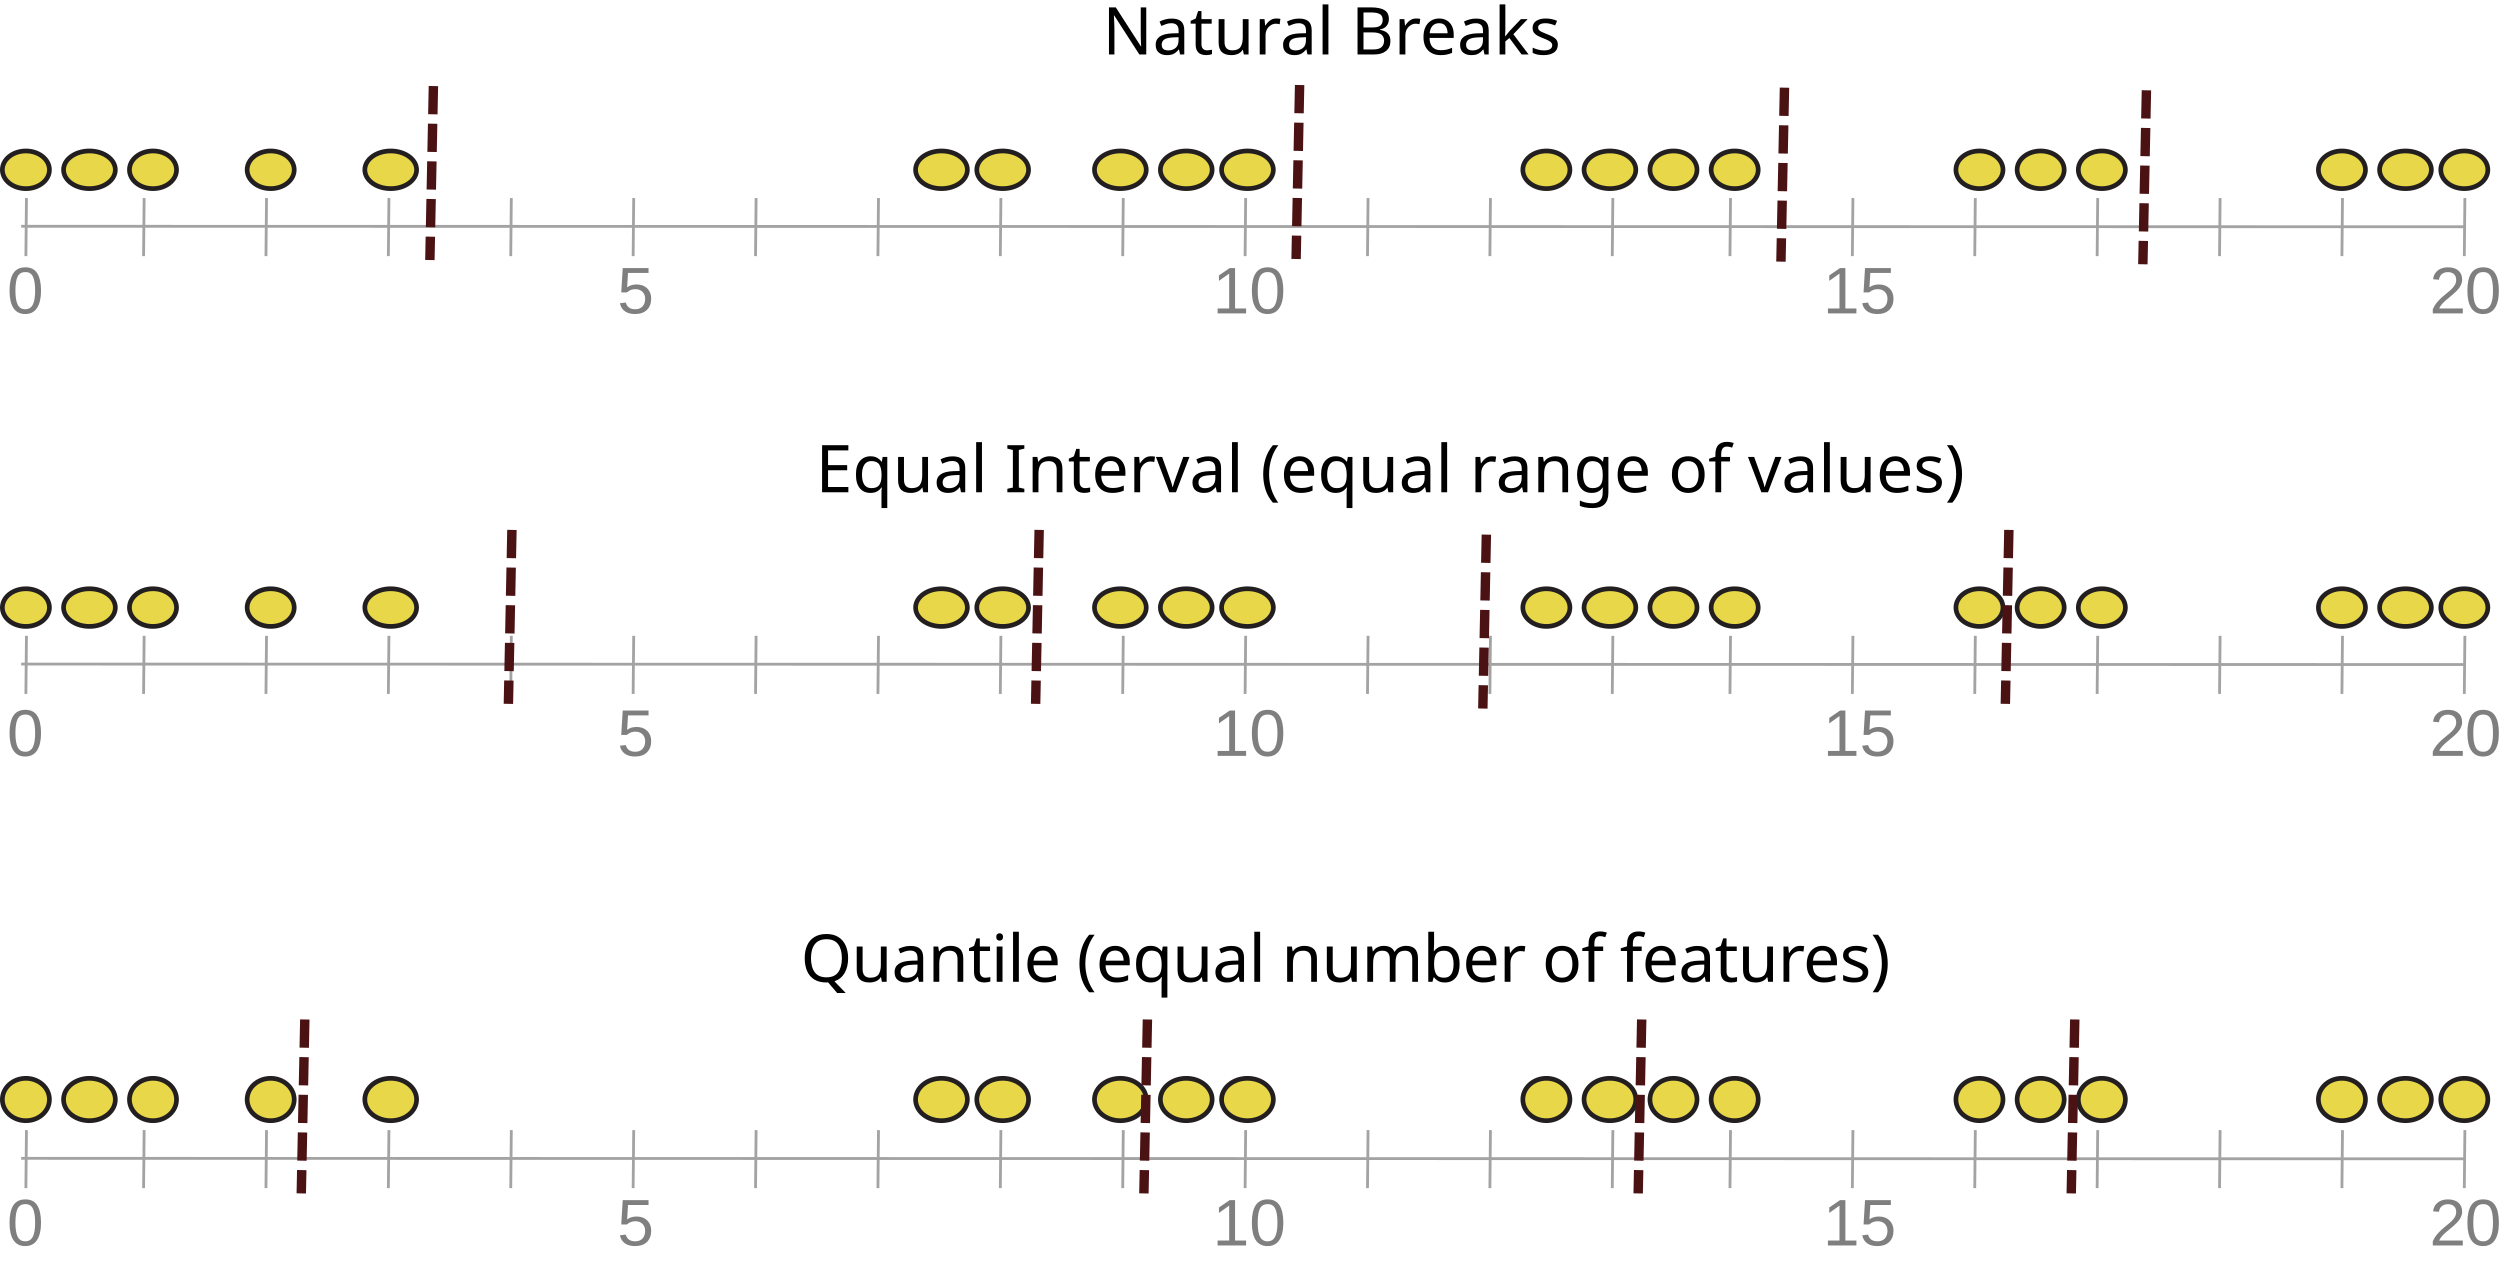
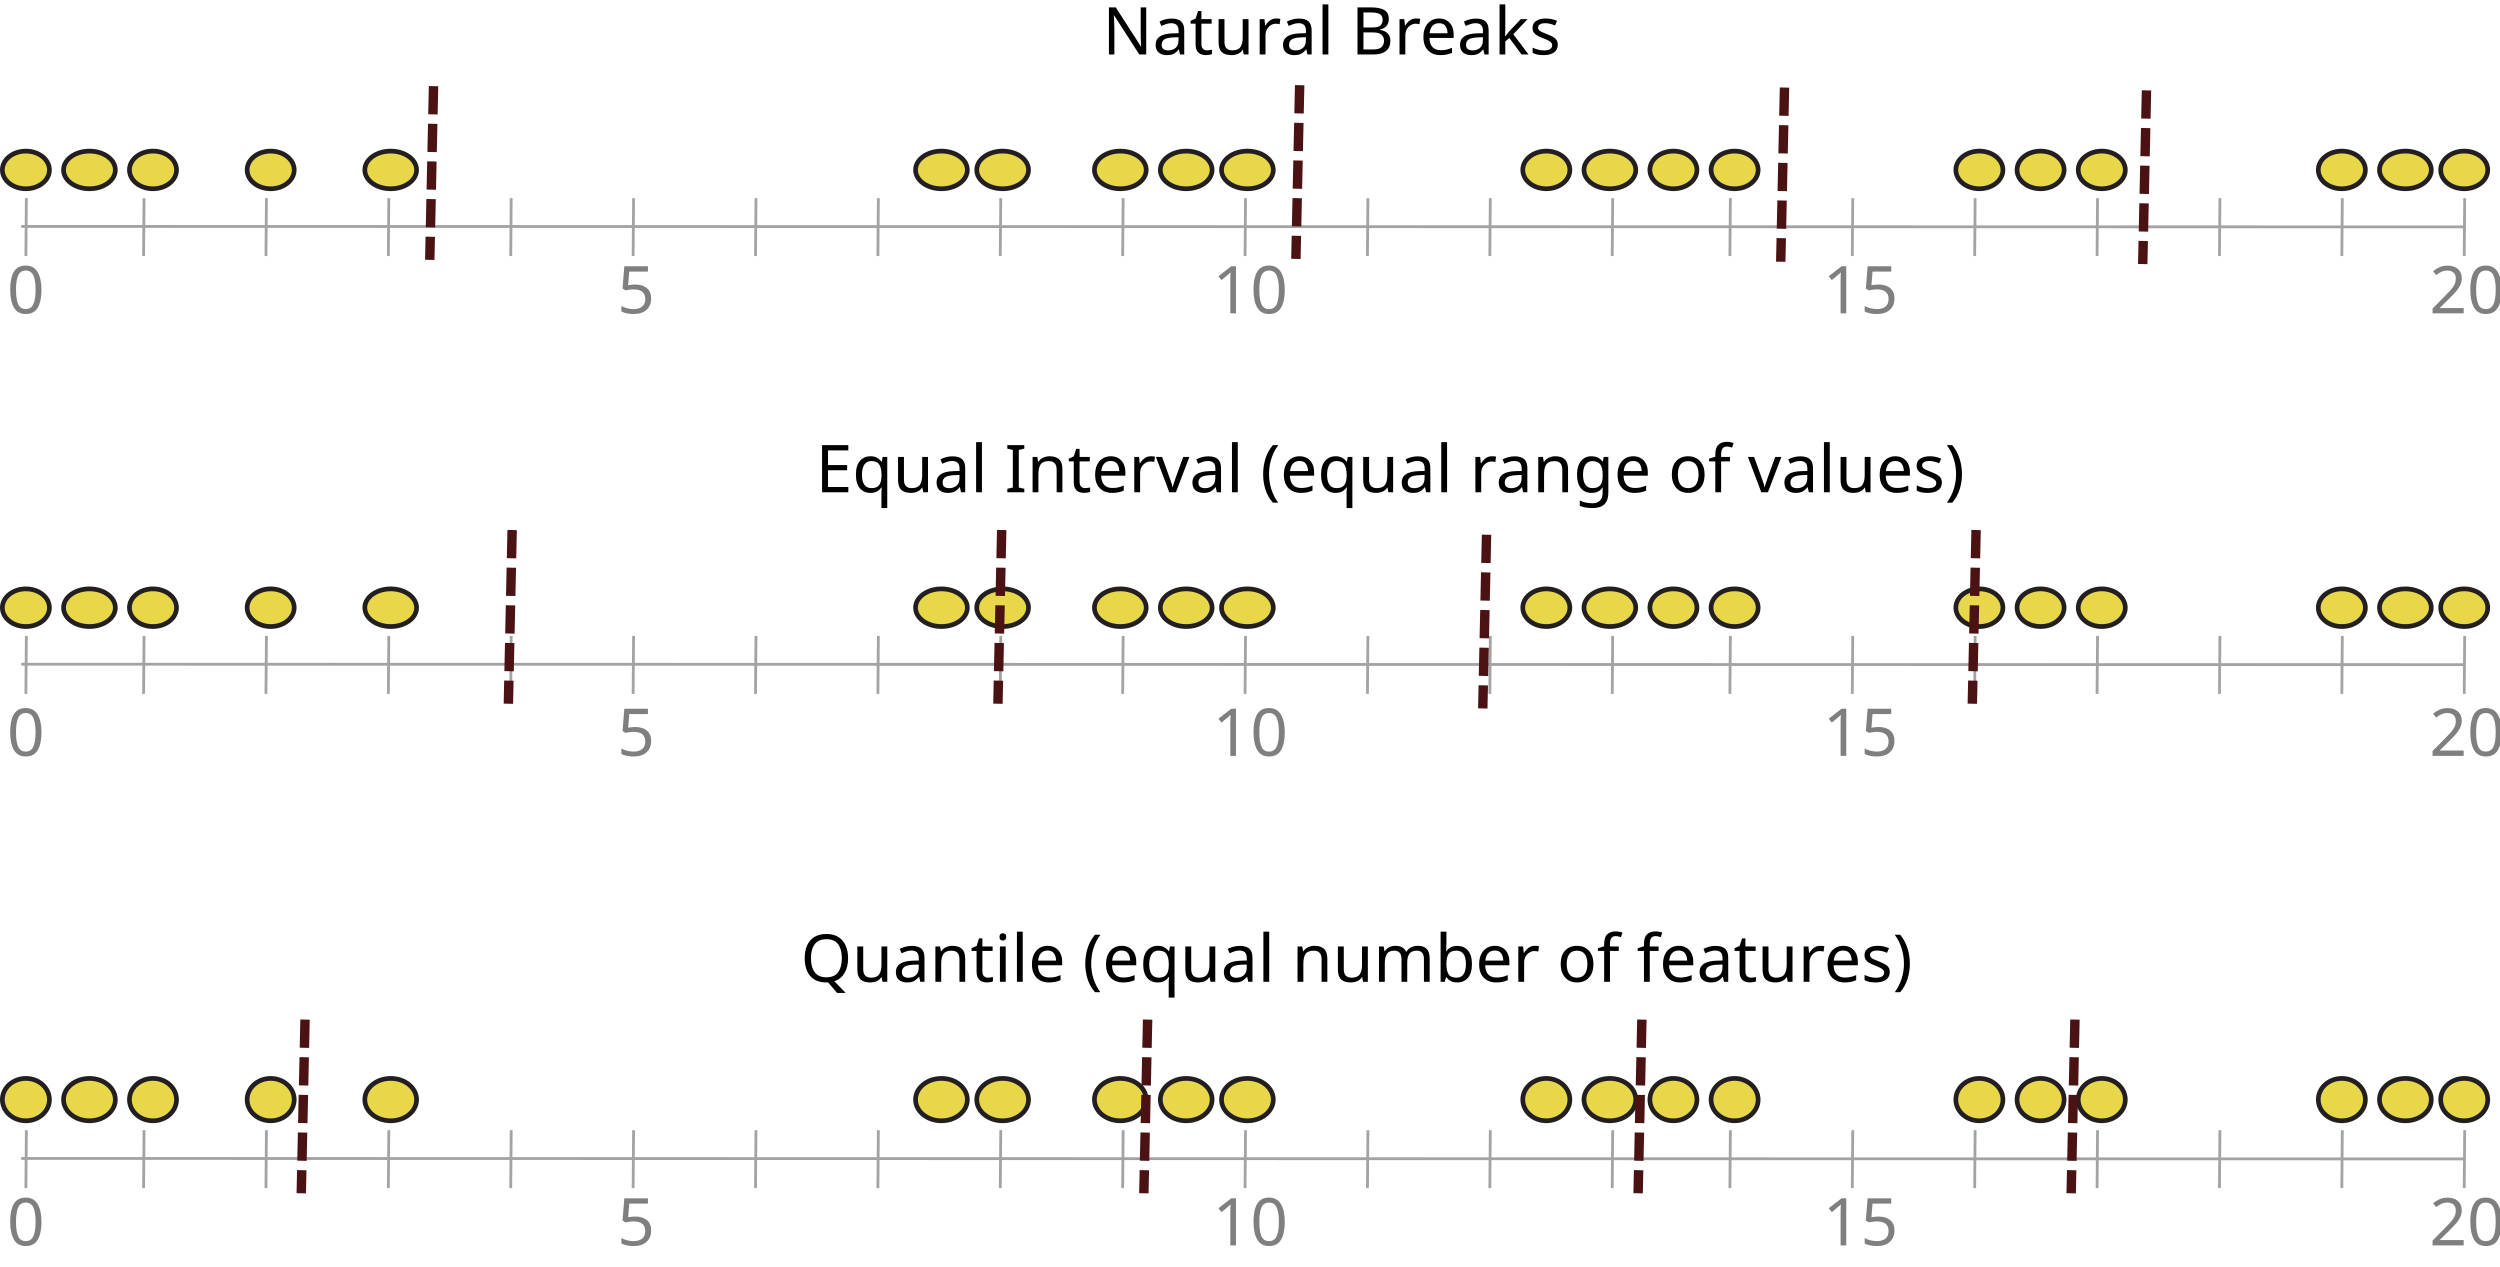
- <svg xmlns="http://www.w3.org/2000/svg" viewBox="0 0 531.08 269.12">
-   <defs>
-     <style>.cls-1,.cls-2,.cls-3,.cls-4,.cls-5,.cls-6{font-size:14px;}.cls-1,.cls-2,.cls-3{font-family:Corbel, Corbel;}.cls-1{letter-spacing:-0.01em;}.cls-2{letter-spacing:0em;}.cls-4,.cls-5,.cls-6{fill:#7f7f7f;font-family:ArialMT, Arial;}.cls-5{letter-spacing:0em;}.cls-6{letter-spacing:-0.02em;}.cls-7,.cls-9{fill:none;stroke-linejoin:round;}.cls-7{stroke:#a3a3a3;stroke-width:0.6px;}.cls-8{fill:#e7d749;stroke:#231f20;stroke-miterlimit:10;}.cls-9{stroke:#4b1214;stroke-width:2px;stroke-dasharray:6 2;}</style>
-   </defs>
-   <g id="Layer_2" data-name="Layer 2">
+ <svg xmlns="http://www.w3.org/2000/svg" version="1.1" id="Layer_1" x="0px" y="0px" viewBox="0 0 531.1 269.1" style="enable-background:new 0 0 531.1 269.1;" xml:space="preserve">
+   <style type="text/css">
+ 	.st0{font-family:'Corbel';}
+ 	.st1{font-size:14px;}
+ 	.st2{fill:#7F7F7F;}
+ 	.st3{font-family:'ArialMT';}
+ 	.st4{fill:none;stroke:#A3A3A3;stroke-width:0.6;stroke-linejoin:round;}
+ 	.st5{fill:#E7D749;stroke:#231F20;stroke-miterlimit:10;}
+ 	.st6{fill:none;stroke:#4B1214;stroke-width:2;stroke-linejoin:round;stroke-dasharray:6,2;}
+ </style>
+   <g id="Layer_2_1_">
    <g id="text">
-       <text class="cls-1" transform="translate(170.09 208.57)">Quantile (equal number of features)</text>
-       <text class="cls-2" transform="translate(173.28 104.57)">Equal Interval (equal range of values)</text>
-       <text class="cls-3" transform="translate(234.22 11.57)">Natural Breaks</text>
-       <text class="cls-4" transform="translate(1.48 66.57)">0</text>
-       <text class="cls-4" transform="translate(131.13 66.57)">5</text>
-       <text class="cls-5" transform="translate(257.6 66.57)">10</text>
-       <text class="cls-5" transform="translate(387.25 66.57)">15</text>
-       <text class="cls-6" transform="translate(516.1 66.57)">20</text>
-       <text class="cls-4" transform="translate(1.48 160.57)">0</text>
-       <text class="cls-4" transform="translate(131.13 160.57)">5</text>
-       <text class="cls-5" transform="translate(257.6 160.57)">10</text>
-       <text class="cls-5" transform="translate(387.25 160.57)">15</text>
-       <text class="cls-6" transform="translate(516.1 160.57)">20</text>
-       <text class="cls-4" transform="translate(1.48 264.57)">0</text>
-       <text class="cls-4" transform="translate(131.13 264.57)">5</text>
-       <text class="cls-5" transform="translate(257.6 264.57)">10</text>
-       <text class="cls-5" transform="translate(387.25 264.57)">15</text>
-       <text class="cls-6" transform="translate(516.1 264.57)">20</text>
-     </g>
-     <g id="boxes_and_ticks" data-name="boxes and ticks">
-       <line class="cls-7" x1="4.5" y1="246.07" x2="523.72" y2="246.17" />
-       <line class="cls-7" x1="134.62" y1="240.07" x2="134.5" y2="252.4" />
-       <line class="cls-7" x1="160.62" y1="240.07" x2="160.5" y2="252.4" />
-       <line class="cls-7" x1="186.62" y1="240.07" x2="186.5" y2="252.4" />
-       <line class="cls-7" x1="212.62" y1="240.07" x2="212.5" y2="252.4" />
-       <line class="cls-7" x1="238.62" y1="240.07" x2="238.5" y2="252.4" />
-       <line class="cls-7" x1="264.62" y1="240.07" x2="264.5" y2="252.4" />
-       <line class="cls-7" x1="290.62" y1="240.07" x2="290.5" y2="252.4" />
-       <line class="cls-7" x1="316.62" y1="240.07" x2="316.5" y2="252.4" />
-       <line class="cls-7" x1="342.62" y1="240.07" x2="342.5" y2="252.4" />
-       <line class="cls-7" x1="367.62" y1="240.07" x2="367.5" y2="252.4" />
-       <line class="cls-7" x1="393.62" y1="240.07" x2="393.5" y2="252.4" />
-       <line class="cls-7" x1="419.62" y1="240.07" x2="419.5" y2="252.4" />
-       <line class="cls-7" x1="445.62" y1="240.07" x2="445.5" y2="252.4" />
-       <line class="cls-7" x1="471.62" y1="240.07" x2="471.5" y2="252.4" />
-       <line class="cls-7" x1="497.62" y1="240.07" x2="497.5" y2="252.4" />
-       <line class="cls-7" x1="523.62" y1="240.07" x2="523.5" y2="252.4" />
-       <line class="cls-7" x1="108.62" y1="240.07" x2="108.5" y2="252.4" />
-       <line class="cls-7" x1="82.62" y1="240.07" x2="82.5" y2="252.4" />
-       <line class="cls-7" x1="56.62" y1="240.07" x2="56.5" y2="252.4" />
-       <line class="cls-7" x1="30.62" y1="240.07" x2="30.5" y2="252.4" />
-       <line class="cls-7" x1="5.62" y1="240.07" x2="5.5" y2="252.4" />
-       <ellipse class="cls-7" cx="5.5" cy="233.57" rx="5" ry="4.5" />
-       <ellipse class="cls-7" cx="19" cy="233.57" rx="5.5" ry="4.5" />
-       <ellipse class="cls-7" cx="32.5" cy="233.57" rx="5" ry="4.5" />
-       <ellipse class="cls-7" cx="57.5" cy="233.57" rx="5" ry="4.5" />
-       <ellipse class="cls-7" cx="83" cy="233.57" rx="5.5" ry="4.5" />
-       <ellipse class="cls-7" cx="200" cy="233.57" rx="5.5" ry="4.5" />
-       <ellipse class="cls-7" cx="213" cy="233.57" rx="5.5" ry="4.5" />
-       <ellipse class="cls-7" cx="238" cy="233.57" rx="5.5" ry="4.5" />
-       <ellipse class="cls-7" cx="252" cy="233.57" rx="5.5" ry="4.5" />
-       <ellipse class="cls-7" cx="265" cy="233.57" rx="5.5" ry="4.5" />
-       <ellipse class="cls-7" cx="328.5" cy="233.57" rx="5" ry="4.5" />
-       <ellipse class="cls-7" cx="342" cy="233.57" rx="5.5" ry="4.5" />
-       <ellipse class="cls-7" cx="355.5" cy="233.57" rx="5" ry="4.5" />
-       <ellipse class="cls-7" cx="368.5" cy="233.57" rx="5" ry="4.5" />
-       <ellipse class="cls-7" cx="420.5" cy="233.57" rx="5" ry="4.5" />
-       <ellipse class="cls-7" cx="433.5" cy="233.57" rx="5" ry="4.5" />
-       <ellipse class="cls-7" cx="446.5" cy="233.57" rx="5" ry="4.5" />
-       <ellipse class="cls-7" cx="497.5" cy="233.57" rx="5" ry="4.5" />
-       <ellipse class="cls-7" cx="511" cy="233.57" rx="5.5" ry="4.5" />
-       <ellipse class="cls-7" cx="523.5" cy="233.57" rx="5" ry="4.5" />
-       <line class="cls-7" x1="4.5" y1="141.07" x2="523.72" y2="141.17" />
-       <line class="cls-7" x1="134.62" y1="135.07" x2="134.5" y2="147.41" />
-       <line class="cls-7" x1="160.62" y1="135.07" x2="160.5" y2="147.41" />
-       <line class="cls-7" x1="186.62" y1="135.07" x2="186.5" y2="147.41" />
-       <line class="cls-7" x1="212.62" y1="135.07" x2="212.5" y2="147.41" />
-       <line class="cls-7" x1="238.62" y1="135.07" x2="238.5" y2="147.41" />
-       <line class="cls-7" x1="264.62" y1="135.07" x2="264.5" y2="147.41" />
-       <line class="cls-7" x1="290.62" y1="135.07" x2="290.5" y2="147.41" />
-       <line class="cls-7" x1="316.62" y1="135.07" x2="316.5" y2="147.41" />
-       <line class="cls-7" x1="342.62" y1="135.07" x2="342.5" y2="147.41" />
-       <line class="cls-7" x1="367.62" y1="135.07" x2="367.5" y2="147.41" />
-       <line class="cls-7" x1="393.62" y1="135.07" x2="393.5" y2="147.41" />
-       <line class="cls-7" x1="419.62" y1="135.07" x2="419.5" y2="147.41" />
-       <line class="cls-7" x1="445.62" y1="135.07" x2="445.5" y2="147.41" />
-       <line class="cls-7" x1="471.62" y1="135.07" x2="471.5" y2="147.41" />
-       <line class="cls-7" x1="497.62" y1="135.07" x2="497.5" y2="147.41" />
-       <line class="cls-7" x1="523.62" y1="135.07" x2="523.5" y2="147.41" />
-       <line class="cls-7" x1="108.62" y1="135.07" x2="108.5" y2="147.41" />
-       <line class="cls-7" x1="82.62" y1="135.07" x2="82.5" y2="147.41" />
-       <line class="cls-7" x1="56.62" y1="135.07" x2="56.5" y2="147.41" />
-       <line class="cls-7" x1="30.62" y1="135.07" x2="30.5" y2="147.41" />
-       <line class="cls-7" x1="5.62" y1="135.07" x2="5.5" y2="147.41" />
-       <ellipse class="cls-7" cx="5.5" cy="129.07" rx="5" ry="4" />
-       <ellipse class="cls-7" cx="19" cy="129.07" rx="5.5" ry="4" />
-       <ellipse class="cls-7" cx="32.5" cy="129.07" rx="5" ry="4" />
-       <ellipse class="cls-7" cx="57.5" cy="129.07" rx="5" ry="4" />
-       <ellipse class="cls-7" cx="83" cy="129.07" rx="5.5" ry="4" />
-       <ellipse class="cls-7" cx="200" cy="129.07" rx="5.5" ry="4" />
-       <ellipse class="cls-7" cx="213" cy="129.07" rx="5.5" ry="4" />
-       <ellipse class="cls-7" cx="238" cy="129.07" rx="5.5" ry="4" />
-       <ellipse class="cls-7" cx="252" cy="129.07" rx="5.5" ry="4" />
-       <ellipse class="cls-7" cx="265" cy="129.07" rx="5.5" ry="4" />
-       <ellipse class="cls-7" cx="328.5" cy="129.07" rx="5" ry="4" />
-       <ellipse class="cls-7" cx="342" cy="129.07" rx="5.5" ry="4" />
-       <ellipse class="cls-7" cx="355.5" cy="129.07" rx="5" ry="4" />
-       <ellipse class="cls-7" cx="368.5" cy="129.07" rx="5" ry="4" />
-       <ellipse class="cls-7" cx="420.5" cy="129.07" rx="5" ry="4" />
-       <ellipse class="cls-7" cx="433.5" cy="129.07" rx="5" ry="4" />
-       <ellipse class="cls-7" cx="446.5" cy="129.07" rx="5" ry="4" />
-       <ellipse class="cls-7" cx="497.5" cy="129.07" rx="5" ry="4" />
-       <ellipse class="cls-7" cx="511" cy="129.07" rx="5.5" ry="4" />
-       <ellipse class="cls-7" cx="523.5" cy="129.07" rx="5" ry="4" />
-       <line class="cls-7" x1="4.5" y1="48.07" x2="523.72" y2="48.17" />
-       <ellipse class="cls-7" cx="5.5" cy="36.07" rx="5" ry="4" />
-       <ellipse class="cls-7" cx="19" cy="36.07" rx="5.5" ry="4" />
-       <ellipse class="cls-7" cx="32.5" cy="36.07" rx="5" ry="4" />
-       <ellipse class="cls-7" cx="57.5" cy="36.07" rx="5" ry="4" />
-       <ellipse class="cls-7" cx="83" cy="36.07" rx="5.5" ry="4" />
-       <ellipse class="cls-7" cx="200" cy="36.07" rx="5.5" ry="4" />
-       <ellipse class="cls-7" cx="213" cy="36.07" rx="5.5" ry="4" />
-       <ellipse class="cls-7" cx="238" cy="36.07" rx="5.5" ry="4" />
-       <ellipse class="cls-7" cx="252" cy="36.07" rx="5.5" ry="4" />
-       <ellipse class="cls-7" cx="265" cy="36.07" rx="5.5" ry="4" />
-       <ellipse class="cls-7" cx="328.5" cy="36.07" rx="5" ry="4" />
-       <ellipse class="cls-7" cx="342" cy="36.07" rx="5.5" ry="4" />
-       <ellipse class="cls-7" cx="355.5" cy="36.07" rx="5" ry="4" />
-       <ellipse class="cls-7" cx="368.5" cy="36.07" rx="5" ry="4" />
-       <ellipse class="cls-7" cx="420.5" cy="36.07" rx="5" ry="4" />
-       <ellipse class="cls-7" cx="433.5" cy="36.07" rx="5" ry="4" />
-       <ellipse class="cls-7" cx="446.5" cy="36.07" rx="5" ry="4" />
-       <ellipse class="cls-7" cx="497.5" cy="36.07" rx="5" ry="4" />
-       <ellipse class="cls-7" cx="511" cy="36.07" rx="5.5" ry="4" />
-       <ellipse class="cls-7" cx="523.5" cy="36.07" rx="5" ry="4" />
-       <line class="cls-7" x1="134.62" y1="42.07" x2="134.5" y2="54.41" />
-       <line class="cls-7" x1="160.62" y1="42.07" x2="160.5" y2="54.41" />
-       <line class="cls-7" x1="186.62" y1="42.07" x2="186.5" y2="54.41" />
-       <line class="cls-7" x1="212.62" y1="42.07" x2="212.5" y2="54.41" />
-       <line class="cls-7" x1="238.62" y1="42.07" x2="238.5" y2="54.41" />
-       <line class="cls-7" x1="264.62" y1="42.07" x2="264.5" y2="54.41" />
-       <line class="cls-7" x1="290.62" y1="42.07" x2="290.5" y2="54.41" />
-       <line class="cls-7" x1="316.62" y1="42.07" x2="316.5" y2="54.41" />
-       <line class="cls-7" x1="342.62" y1="42.07" x2="342.5" y2="54.41" />
-       <line class="cls-7" x1="367.62" y1="42.07" x2="367.5" y2="54.41" />
-       <line class="cls-7" x1="393.62" y1="42.07" x2="393.5" y2="54.41" />
-       <line class="cls-7" x1="419.62" y1="42.07" x2="419.5" y2="54.41" />
-       <line class="cls-7" x1="445.62" y1="42.07" x2="445.5" y2="54.41" />
-       <line class="cls-7" x1="471.62" y1="42.07" x2="471.5" y2="54.41" />
-       <line class="cls-7" x1="497.62" y1="42.07" x2="497.5" y2="54.41" />
-       <line class="cls-7" x1="523.62" y1="42.07" x2="523.5" y2="54.41" />
-       <line class="cls-7" x1="108.62" y1="42.07" x2="108.5" y2="54.41" />
-       <line class="cls-7" x1="82.62" y1="42.07" x2="82.5" y2="54.41" />
-       <line class="cls-7" x1="56.62" y1="42.07" x2="56.5" y2="54.41" />
-       <line class="cls-7" x1="30.62" y1="42.07" x2="30.5" y2="54.41" />
-       <line class="cls-7" x1="5.62" y1="42.07" x2="5.5" y2="54.41" />
+       <text transform="matrix(1 0 0 1 170.09 208.57)" class="st0 st1">Quantile (equal number of features)</text>
+       <text transform="matrix(1 0 0 1 173.28 104.57)" class="st0 st1">Equal Interval (equal range of values)</text>
+       <text transform="matrix(1 0 0 1 234.22 11.57)" class="st0 st1">Natural Breaks</text>
+       <text transform="matrix(1 0 0 1 1.48 66.57)" class="st2 st3 st1">0</text>
+       <text transform="matrix(1 0 0 1 131.13 66.57)" class="st2 st3 st1">5</text>
+       <text transform="matrix(1 0 0 1 257.6 66.57)" class="st2 st3 st1">10</text>
+       <text transform="matrix(1 0 0 1 387.25 66.57)" class="st2 st3 st1">15</text>
+       <text transform="matrix(1 0 0 1 516.1 66.57)" class="st2 st3 st1">20</text>
+       <text transform="matrix(1 0 0 1 1.48 160.57)" class="st2 st3 st1">0</text>
+       <text transform="matrix(1 0 0 1 131.13 160.57)" class="st2 st3 st1">5</text>
+       <text transform="matrix(1 0 0 1 257.6 160.57)" class="st2 st3 st1">10</text>
+       <text transform="matrix(1 0 0 1 387.25 160.57)" class="st2 st3 st1">15</text>
+       <text transform="matrix(1 0 0 1 516.1 160.57)" class="st2 st3 st1">20</text>
+       <text transform="matrix(1 0 0 1 1.48 264.57)" class="st2 st3 st1">0</text>
+       <text transform="matrix(1 0 0 1 131.13 264.57)" class="st2 st3 st1">5</text>
+       <text transform="matrix(1 0 0 1 257.6 264.57)" class="st2 st3 st1">10</text>
+       <text transform="matrix(1 0 0 1 387.25 264.57)" class="st2 st3 st1">15</text>
+       <text transform="matrix(1 0 0 1 516.1 264.57)" class="st2 st3 st1">20</text>
+     </g>
+     <g id="boxes_and_ticks">
+       <line class="st4" x1="4.5" y1="246.1" x2="523.7" y2="246.2" />
+       <line class="st4" x1="134.6" y1="240.1" x2="134.5" y2="252.4" />
+       <line class="st4" x1="160.6" y1="240.1" x2="160.5" y2="252.4" />
+       <line class="st4" x1="186.6" y1="240.1" x2="186.5" y2="252.4" />
+       <line class="st4" x1="212.6" y1="240.1" x2="212.5" y2="252.4" />
+       <line class="st4" x1="238.6" y1="240.1" x2="238.5" y2="252.4" />
+       <line class="st4" x1="264.6" y1="240.1" x2="264.5" y2="252.4" />
+       <line class="st4" x1="290.6" y1="240.1" x2="290.5" y2="252.4" />
+       <line class="st4" x1="316.6" y1="240.1" x2="316.5" y2="252.4" />
+       <line class="st4" x1="342.6" y1="240.1" x2="342.5" y2="252.4" />
+       <line class="st4" x1="367.6" y1="240.1" x2="367.5" y2="252.4" />
+       <line class="st4" x1="393.6" y1="240.1" x2="393.5" y2="252.4" />
+       <line class="st4" x1="419.6" y1="240.1" x2="419.5" y2="252.4" />
+       <line class="st4" x1="445.6" y1="240.1" x2="445.5" y2="252.4" />
+       <line class="st4" x1="471.6" y1="240.1" x2="471.5" y2="252.4" />
+       <line class="st4" x1="497.6" y1="240.1" x2="497.5" y2="252.4" />
+       <line class="st4" x1="523.6" y1="240.1" x2="523.5" y2="252.4" />
+       <line class="st4" x1="108.6" y1="240.1" x2="108.5" y2="252.4" />
+       <line class="st4" x1="82.6" y1="240.1" x2="82.5" y2="252.4" />
+       <line class="st4" x1="56.6" y1="240.1" x2="56.5" y2="252.4" />
+       <line class="st4" x1="30.6" y1="240.1" x2="30.5" y2="252.4" />
+       <line class="st4" x1="5.6" y1="240.1" x2="5.5" y2="252.4" />
+       <ellipse class="st4" cx="5.5" cy="233.6" rx="5" ry="4.5" />
+       <ellipse class="st4" cx="19" cy="233.6" rx="5.5" ry="4.5" />
+       <ellipse class="st4" cx="32.5" cy="233.6" rx="5" ry="4.5" />
+       <ellipse class="st4" cx="57.5" cy="233.6" rx="5" ry="4.5" />
+       <ellipse class="st4" cx="83" cy="233.6" rx="5.5" ry="4.5" />
+       <ellipse class="st4" cx="200" cy="233.6" rx="5.5" ry="4.5" />
+       <ellipse class="st4" cx="213" cy="233.6" rx="5.5" ry="4.5" />
+       <ellipse class="st4" cx="238" cy="233.6" rx="5.5" ry="4.5" />
+       <ellipse class="st4" cx="252" cy="233.6" rx="5.5" ry="4.5" />
+       <ellipse class="st4" cx="265" cy="233.6" rx="5.5" ry="4.5" />
+       <ellipse class="st4" cx="328.5" cy="233.6" rx="5" ry="4.5" />
+       <ellipse class="st4" cx="342" cy="233.6" rx="5.5" ry="4.5" />
+       <ellipse class="st4" cx="355.5" cy="233.6" rx="5" ry="4.5" />
+       <ellipse class="st4" cx="368.5" cy="233.6" rx="5" ry="4.5" />
+       <ellipse class="st4" cx="420.5" cy="233.6" rx="5" ry="4.5" />
+       <ellipse class="st4" cx="433.5" cy="233.6" rx="5" ry="4.5" />
+       <ellipse class="st4" cx="446.5" cy="233.6" rx="5" ry="4.5" />
+       <ellipse class="st4" cx="497.5" cy="233.6" rx="5" ry="4.5" />
+       <ellipse class="st4" cx="511" cy="233.6" rx="5.5" ry="4.5" />
+       <ellipse class="st4" cx="523.5" cy="233.6" rx="5" ry="4.5" />
+       <line class="st4" x1="4.5" y1="141.1" x2="523.7" y2="141.2" />
+       <line class="st4" x1="134.6" y1="135.1" x2="134.5" y2="147.4" />
+       <line class="st4" x1="160.6" y1="135.1" x2="160.5" y2="147.4" />
+       <line class="st4" x1="186.6" y1="135.1" x2="186.5" y2="147.4" />
+       <line class="st4" x1="212.6" y1="135.1" x2="212.5" y2="147.4" />
+       <line class="st4" x1="238.6" y1="135.1" x2="238.5" y2="147.4" />
+       <line class="st4" x1="264.6" y1="135.1" x2="264.5" y2="147.4" />
+       <line class="st4" x1="290.6" y1="135.1" x2="290.5" y2="147.4" />
+       <line class="st4" x1="316.6" y1="135.1" x2="316.5" y2="147.4" />
+       <line class="st4" x1="342.6" y1="135.1" x2="342.5" y2="147.4" />
+       <line class="st4" x1="367.6" y1="135.1" x2="367.5" y2="147.4" />
+       <line class="st4" x1="393.6" y1="135.1" x2="393.5" y2="147.4" />
+       <line class="st4" x1="419.6" y1="135.1" x2="419.5" y2="147.4" />
+       <line class="st4" x1="445.6" y1="135.1" x2="445.5" y2="147.4" />
+       <line class="st4" x1="471.6" y1="135.1" x2="471.5" y2="147.4" />
+       <line class="st4" x1="497.6" y1="135.1" x2="497.5" y2="147.4" />
+       <line class="st4" x1="523.6" y1="135.1" x2="523.5" y2="147.4" />
+       <line class="st4" x1="108.6" y1="135.1" x2="108.5" y2="147.4" />
+       <line class="st4" x1="82.6" y1="135.1" x2="82.5" y2="147.4" />
+       <line class="st4" x1="56.6" y1="135.1" x2="56.5" y2="147.4" />
+       <line class="st4" x1="30.6" y1="135.1" x2="30.5" y2="147.4" />
+       <line class="st4" x1="5.6" y1="135.1" x2="5.5" y2="147.4" />
+       <ellipse class="st4" cx="5.5" cy="129.1" rx="5" ry="4" />
+       <ellipse class="st4" cx="19" cy="129.1" rx="5.5" ry="4" />
+       <ellipse class="st4" cx="32.5" cy="129.1" rx="5" ry="4" />
+       <ellipse class="st4" cx="57.5" cy="129.1" rx="5" ry="4" />
+       <ellipse class="st4" cx="83" cy="129.1" rx="5.5" ry="4" />
+       <ellipse class="st4" cx="200" cy="129.1" rx="5.5" ry="4" />
+       <ellipse class="st4" cx="213" cy="129.1" rx="5.5" ry="4" />
+       <ellipse class="st4" cx="238" cy="129.1" rx="5.5" ry="4" />
+       <ellipse class="st4" cx="252" cy="129.1" rx="5.5" ry="4" />
+       <ellipse class="st4" cx="265" cy="129.1" rx="5.5" ry="4" />
+       <ellipse class="st4" cx="328.5" cy="129.1" rx="5" ry="4" />
+       <ellipse class="st4" cx="342" cy="129.1" rx="5.5" ry="4" />
+       <ellipse class="st4" cx="355.5" cy="129.1" rx="5" ry="4" />
+       <ellipse class="st4" cx="368.5" cy="129.1" rx="5" ry="4" />
+       <ellipse class="st4" cx="420.5" cy="129.1" rx="5" ry="4" />
+       <ellipse class="st4" cx="433.5" cy="129.1" rx="5" ry="4" />
+       <ellipse class="st4" cx="446.5" cy="129.1" rx="5" ry="4" />
+       <ellipse class="st4" cx="497.5" cy="129.1" rx="5" ry="4" />
+       <ellipse class="st4" cx="511" cy="129.1" rx="5.5" ry="4" />
+       <ellipse class="st4" cx="523.5" cy="129.1" rx="5" ry="4" />
+       <line class="st4" x1="4.5" y1="48.1" x2="523.7" y2="48.2" />
+       <ellipse class="st4" cx="5.5" cy="36.1" rx="5" ry="4" />
+       <ellipse class="st4" cx="19" cy="36.1" rx="5.5" ry="4" />
+       <ellipse class="st4" cx="32.5" cy="36.1" rx="5" ry="4" />
+       <ellipse class="st4" cx="57.5" cy="36.1" rx="5" ry="4" />
+       <ellipse class="st4" cx="83" cy="36.1" rx="5.5" ry="4" />
+       <ellipse class="st4" cx="200" cy="36.1" rx="5.5" ry="4" />
+       <ellipse class="st4" cx="213" cy="36.1" rx="5.5" ry="4" />
+       <ellipse class="st4" cx="238" cy="36.1" rx="5.5" ry="4" />
+       <ellipse class="st4" cx="252" cy="36.1" rx="5.5" ry="4" />
+       <ellipse class="st4" cx="265" cy="36.1" rx="5.5" ry="4" />
+       <ellipse class="st4" cx="328.5" cy="36.1" rx="5" ry="4" />
+       <ellipse class="st4" cx="342" cy="36.1" rx="5.5" ry="4" />
+       <ellipse class="st4" cx="355.5" cy="36.1" rx="5" ry="4" />
+       <ellipse class="st4" cx="368.5" cy="36.1" rx="5" ry="4" />
+       <ellipse class="st4" cx="420.5" cy="36.1" rx="5" ry="4" />
+       <ellipse class="st4" cx="433.5" cy="36.1" rx="5" ry="4" />
+       <ellipse class="st4" cx="446.5" cy="36.1" rx="5" ry="4" />
+       <ellipse class="st4" cx="497.5" cy="36.1" rx="5" ry="4" />
+       <ellipse class="st4" cx="511" cy="36.1" rx="5.5" ry="4" />
+       <ellipse class="st4" cx="523.5" cy="36.1" rx="5" ry="4" />
+       <line class="st4" x1="134.6" y1="42.1" x2="134.5" y2="54.4" />
+       <line class="st4" x1="160.6" y1="42.1" x2="160.5" y2="54.4" />
+       <line class="st4" x1="186.6" y1="42.1" x2="186.5" y2="54.4" />
+       <line class="st4" x1="212.6" y1="42.1" x2="212.5" y2="54.4" />
+       <line class="st4" x1="238.6" y1="42.1" x2="238.5" y2="54.4" />
+       <line class="st4" x1="264.6" y1="42.1" x2="264.5" y2="54.4" />
+       <line class="st4" x1="290.6" y1="42.1" x2="290.5" y2="54.4" />
+       <line class="st4" x1="316.6" y1="42.1" x2="316.5" y2="54.4" />
+       <line class="st4" x1="342.6" y1="42.1" x2="342.5" y2="54.4" />
+       <line class="st4" x1="367.6" y1="42.1" x2="367.5" y2="54.4" />
+       <line class="st4" x1="393.6" y1="42.1" x2="393.5" y2="54.4" />
+       <line class="st4" x1="419.6" y1="42.1" x2="419.5" y2="54.4" />
+       <line class="st4" x1="445.6" y1="42.1" x2="445.5" y2="54.4" />
+       <line class="st4" x1="471.6" y1="42.1" x2="471.5" y2="54.4" />
+       <line class="st4" x1="497.6" y1="42.1" x2="497.5" y2="54.4" />
+       <line class="st4" x1="523.6" y1="42.1" x2="523.5" y2="54.4" />
+       <line class="st4" x1="108.6" y1="42.1" x2="108.5" y2="54.4" />
+       <line class="st4" x1="82.6" y1="42.1" x2="82.5" y2="54.4" />
+       <line class="st4" x1="56.6" y1="42.1" x2="56.5" y2="54.4" />
+       <line class="st4" x1="30.6" y1="42.1" x2="30.5" y2="54.4" />
+       <line class="st4" x1="5.6" y1="42.1" x2="5.5" y2="54.4" />
    </g>
    <g id="balls">
-       <ellipse class="cls-8" cx="5.5" cy="233.57" rx="5" ry="4.5" />
-       <ellipse class="cls-8" cx="19" cy="233.57" rx="5.5" ry="4.5" />
-       <ellipse class="cls-8" cx="32.5" cy="233.57" rx="5" ry="4.5" />
-       <ellipse class="cls-8" cx="57.5" cy="233.57" rx="5" ry="4.5" />
-       <ellipse class="cls-8" cx="83" cy="233.57" rx="5.5" ry="4.5" />
-       <ellipse class="cls-8" cx="200" cy="233.57" rx="5.5" ry="4.5" />
-       <ellipse class="cls-8" cx="213" cy="233.57" rx="5.5" ry="4.5" />
-       <ellipse class="cls-8" cx="238" cy="233.57" rx="5.5" ry="4.5" />
-       <ellipse class="cls-8" cx="252" cy="233.57" rx="5.5" ry="4.5" />
-       <ellipse class="cls-8" cx="265" cy="233.57" rx="5.5" ry="4.5" />
-       <ellipse class="cls-8" cx="328.5" cy="233.57" rx="5" ry="4.5" />
-       <ellipse class="cls-8" cx="342" cy="233.57" rx="5.5" ry="4.5" />
-       <ellipse class="cls-8" cx="355.5" cy="233.57" rx="5" ry="4.5" />
-       <ellipse class="cls-8" cx="368.5" cy="233.57" rx="5" ry="4.5" />
-       <ellipse class="cls-8" cx="420.5" cy="233.57" rx="5" ry="4.5" />
-       <ellipse class="cls-8" cx="433.5" cy="233.57" rx="5" ry="4.5" />
-       <ellipse class="cls-8" cx="446.5" cy="233.57" rx="5" ry="4.5" />
-       <ellipse class="cls-8" cx="497.5" cy="233.57" rx="5" ry="4.5" />
-       <ellipse class="cls-8" cx="511" cy="233.57" rx="5.5" ry="4.5" />
-       <ellipse class="cls-8" cx="523.5" cy="233.57" rx="5" ry="4.5" />
-       <ellipse class="cls-8" cx="5.5" cy="129.07" rx="5" ry="4" />
-       <ellipse class="cls-8" cx="19" cy="129.07" rx="5.5" ry="4" />
-       <ellipse class="cls-8" cx="32.5" cy="129.07" rx="5" ry="4" />
-       <ellipse class="cls-8" cx="57.5" cy="129.07" rx="5" ry="4" />
-       <ellipse class="cls-8" cx="83" cy="129.07" rx="5.5" ry="4" />
-       <ellipse class="cls-8" cx="200" cy="129.07" rx="5.5" ry="4" />
-       <ellipse class="cls-8" cx="213" cy="129.07" rx="5.5" ry="4" />
-       <ellipse class="cls-8" cx="238" cy="129.07" rx="5.5" ry="4" />
-       <ellipse class="cls-8" cx="252" cy="129.07" rx="5.5" ry="4" />
-       <ellipse class="cls-8" cx="265" cy="129.07" rx="5.5" ry="4" />
-       <ellipse class="cls-8" cx="328.5" cy="129.07" rx="5" ry="4" />
-       <ellipse class="cls-8" cx="342" cy="129.07" rx="5.5" ry="4" />
-       <ellipse class="cls-8" cx="355.5" cy="129.07" rx="5" ry="4" />
-       <ellipse class="cls-8" cx="368.5" cy="129.07" rx="5" ry="4" />
-       <ellipse class="cls-8" cx="420.5" cy="129.07" rx="5" ry="4" />
-       <ellipse class="cls-8" cx="433.5" cy="129.07" rx="5" ry="4" />
-       <ellipse class="cls-8" cx="446.5" cy="129.07" rx="5" ry="4" />
-       <ellipse class="cls-8" cx="497.5" cy="129.07" rx="5" ry="4" />
-       <ellipse class="cls-8" cx="511" cy="129.07" rx="5.5" ry="4" />
-       <ellipse class="cls-8" cx="523.5" cy="129.07" rx="5" ry="4" />
-       <ellipse class="cls-8" cx="5.5" cy="36.07" rx="5" ry="4" />
-       <ellipse class="cls-8" cx="19" cy="36.07" rx="5.5" ry="4" />
-       <ellipse class="cls-8" cx="32.5" cy="36.07" rx="5" ry="4" />
-       <ellipse class="cls-8" cx="57.5" cy="36.07" rx="5" ry="4" />
-       <ellipse class="cls-8" cx="83" cy="36.07" rx="5.5" ry="4" />
-       <ellipse class="cls-8" cx="200" cy="36.07" rx="5.5" ry="4" />
-       <ellipse class="cls-8" cx="213" cy="36.07" rx="5.5" ry="4" />
-       <ellipse class="cls-8" cx="238" cy="36.07" rx="5.5" ry="4" />
-       <ellipse class="cls-8" cx="252" cy="36.07" rx="5.5" ry="4" />
-       <ellipse class="cls-8" cx="265" cy="36.07" rx="5.5" ry="4" />
-       <ellipse class="cls-8" cx="328.5" cy="36.07" rx="5" ry="4" />
-       <ellipse class="cls-8" cx="342" cy="36.07" rx="5.5" ry="4" />
-       <ellipse class="cls-8" cx="355.5" cy="36.07" rx="5" ry="4" />
-       <ellipse class="cls-8" cx="368.5" cy="36.07" rx="5" ry="4" />
-       <ellipse class="cls-8" cx="420.5" cy="36.07" rx="5" ry="4" />
-       <ellipse class="cls-8" cx="433.5" cy="36.07" rx="5" ry="4" />
-       <ellipse class="cls-8" cx="446.5" cy="36.07" rx="5" ry="4" />
-       <ellipse class="cls-8" cx="497.5" cy="36.07" rx="5" ry="4" />
-       <ellipse class="cls-8" cx="511" cy="36.07" rx="5.5" ry="4" />
-       <ellipse class="cls-8" cx="523.5" cy="36.07" rx="5" ry="4" />
+       <ellipse class="st5" cx="5.5" cy="233.6" rx="5" ry="4.5" />
+       <ellipse class="st5" cx="19" cy="233.6" rx="5.5" ry="4.5" />
+       <ellipse class="st5" cx="32.5" cy="233.6" rx="5" ry="4.5" />
+       <ellipse class="st5" cx="57.5" cy="233.6" rx="5" ry="4.5" />
+       <ellipse class="st5" cx="83" cy="233.6" rx="5.5" ry="4.5" />
+       <ellipse class="st5" cx="200" cy="233.6" rx="5.5" ry="4.5" />
+       <ellipse class="st5" cx="213" cy="233.6" rx="5.5" ry="4.5" />
+       <ellipse class="st5" cx="238" cy="233.6" rx="5.5" ry="4.5" />
+       <ellipse class="st5" cx="252" cy="233.6" rx="5.5" ry="4.5" />
+       <ellipse class="st5" cx="265" cy="233.6" rx="5.5" ry="4.5" />
+       <ellipse class="st5" cx="328.5" cy="233.6" rx="5" ry="4.5" />
+       <ellipse class="st5" cx="342" cy="233.6" rx="5.5" ry="4.5" />
+       <ellipse class="st5" cx="355.5" cy="233.6" rx="5" ry="4.5" />
+       <ellipse class="st5" cx="368.5" cy="233.6" rx="5" ry="4.5" />
+       <ellipse class="st5" cx="420.5" cy="233.6" rx="5" ry="4.5" />
+       <ellipse class="st5" cx="433.5" cy="233.6" rx="5" ry="4.5" />
+       <ellipse class="st5" cx="446.5" cy="233.6" rx="5" ry="4.5" />
+       <ellipse class="st5" cx="497.5" cy="233.6" rx="5" ry="4.5" />
+       <ellipse class="st5" cx="511" cy="233.6" rx="5.5" ry="4.5" />
+       <ellipse class="st5" cx="523.5" cy="233.6" rx="5" ry="4.5" />
+       <ellipse class="st5" cx="5.5" cy="129.1" rx="5" ry="4" />
+       <ellipse class="st5" cx="19" cy="129.1" rx="5.5" ry="4" />
+       <ellipse class="st5" cx="32.5" cy="129.1" rx="5" ry="4" />
+       <ellipse class="st5" cx="57.5" cy="129.1" rx="5" ry="4" />
+       <ellipse class="st5" cx="83" cy="129.1" rx="5.5" ry="4" />
+       <ellipse class="st5" cx="200" cy="129.1" rx="5.5" ry="4" />
+       <ellipse class="st5" cx="213" cy="129.1" rx="5.5" ry="4" />
+       <ellipse class="st5" cx="238" cy="129.1" rx="5.5" ry="4" />
+       <ellipse class="st5" cx="252" cy="129.1" rx="5.5" ry="4" />
+       <ellipse class="st5" cx="265" cy="129.1" rx="5.5" ry="4" />
+       <ellipse class="st5" cx="328.5" cy="129.1" rx="5" ry="4" />
+       <ellipse class="st5" cx="342" cy="129.1" rx="5.5" ry="4" />
+       <ellipse class="st5" cx="355.5" cy="129.1" rx="5" ry="4" />
+       <ellipse class="st5" cx="368.5" cy="129.1" rx="5" ry="4" />
+       <ellipse class="st5" cx="420.5" cy="129.1" rx="5" ry="4" />
+       <ellipse class="st5" cx="433.5" cy="129.1" rx="5" ry="4" />
+       <ellipse class="st5" cx="446.5" cy="129.1" rx="5" ry="4" />
+       <ellipse class="st5" cx="497.5" cy="129.1" rx="5" ry="4" />
+       <ellipse class="st5" cx="511" cy="129.1" rx="5.5" ry="4" />
+       <ellipse class="st5" cx="523.5" cy="129.1" rx="5" ry="4" />
+       <ellipse class="st5" cx="5.5" cy="36.1" rx="5" ry="4" />
+       <ellipse class="st5" cx="19" cy="36.1" rx="5.5" ry="4" />
+       <ellipse class="st5" cx="32.5" cy="36.1" rx="5" ry="4" />
+       <ellipse class="st5" cx="57.5" cy="36.1" rx="5" ry="4" />
+       <ellipse class="st5" cx="83" cy="36.1" rx="5.5" ry="4" />
+       <ellipse class="st5" cx="200" cy="36.1" rx="5.5" ry="4" />
+       <ellipse class="st5" cx="213" cy="36.1" rx="5.5" ry="4" />
+       <ellipse class="st5" cx="238" cy="36.1" rx="5.5" ry="4" />
+       <ellipse class="st5" cx="252" cy="36.1" rx="5.5" ry="4" />
+       <ellipse class="st5" cx="265" cy="36.1" rx="5.5" ry="4" />
+       <ellipse class="st5" cx="328.5" cy="36.1" rx="5" ry="4" />
+       <ellipse class="st5" cx="342" cy="36.1" rx="5.5" ry="4" />
+       <ellipse class="st5" cx="355.5" cy="36.1" rx="5" ry="4" />
+       <ellipse class="st5" cx="368.5" cy="36.1" rx="5" ry="4" />
+       <ellipse class="st5" cx="420.5" cy="36.1" rx="5" ry="4" />
+       <ellipse class="st5" cx="433.5" cy="36.1" rx="5" ry="4" />
+       <ellipse class="st5" cx="446.5" cy="36.1" rx="5" ry="4" />
+       <ellipse class="st5" cx="497.5" cy="36.1" rx="5" ry="4" />
+       <ellipse class="st5" cx="511" cy="36.1" rx="5.5" ry="4" />
+       <ellipse class="st5" cx="523.5" cy="36.1" rx="5" ry="4" />
    </g>
    <g id="breaks">
-       <line class="cls-9" x1="64.75" y1="216.57" x2="64" y2="253.52" />
-       <line class="cls-9" x1="243.75" y1="216.57" x2="243" y2="253.52" />
-       <line class="cls-9" x1="348.75" y1="216.57" x2="348" y2="253.52" />
-       <line class="cls-9" x1="440.75" y1="216.57" x2="440" y2="253.52" />
-       <line class="cls-9" x1="108.75" y1="112.57" x2="108" y2="149.52" />
-       <line class="cls-9" x1="220.75" y1="112.57" x2="220" y2="149.52" />
-       <line class="cls-9" x1="315.75" y1="113.57" x2="315" y2="150.52" />
-       <line class="cls-9" x1="426.75" y1="112.57" x2="426" y2="149.52" />
-       <line class="cls-9" x1="92.07" y1="18.28" x2="91.32" y2="55.24" />
-       <line class="cls-9" x1="276.08" y1="18.06" x2="275.33" y2="55.02" />
-       <line class="cls-9" x1="379.08" y1="18.62" x2="378.33" y2="55.58" />
-       <line class="cls-9" x1="455.97" y1="19.18" x2="455.21" y2="56.14" />
+       <line class="st6" x1="64.8" y1="216.6" x2="64" y2="253.5" />
+       <line class="st6" x1="243.8" y1="216.6" x2="243" y2="253.5" />
+       <line class="st6" x1="348.8" y1="216.6" x2="348" y2="253.5" />
+       <line class="st6" x1="440.8" y1="216.6" x2="440" y2="253.5" />
+       <line class="st6" x1="108.8" y1="112.6" x2="108" y2="149.5" />
+       <line class="st6" x1="212.8" y1="112.6" x2="212" y2="149.5" />
+       <line class="st6" x1="315.8" y1="113.6" x2="315" y2="150.5" />
+       <line class="st6" x1="419.8" y1="112.6" x2="419" y2="149.5" />
+       <line class="st6" x1="92.1" y1="18.3" x2="91.3" y2="55.2" />
+       <line class="st6" x1="276.1" y1="18.1" x2="275.3" y2="55" />
+       <line class="st6" x1="379.1" y1="18.6" x2="378.3" y2="55.6" />
+       <line class="st6" x1="456" y1="19.2" x2="455.2" y2="56.1" />
    </g>
  </g>
</svg>
